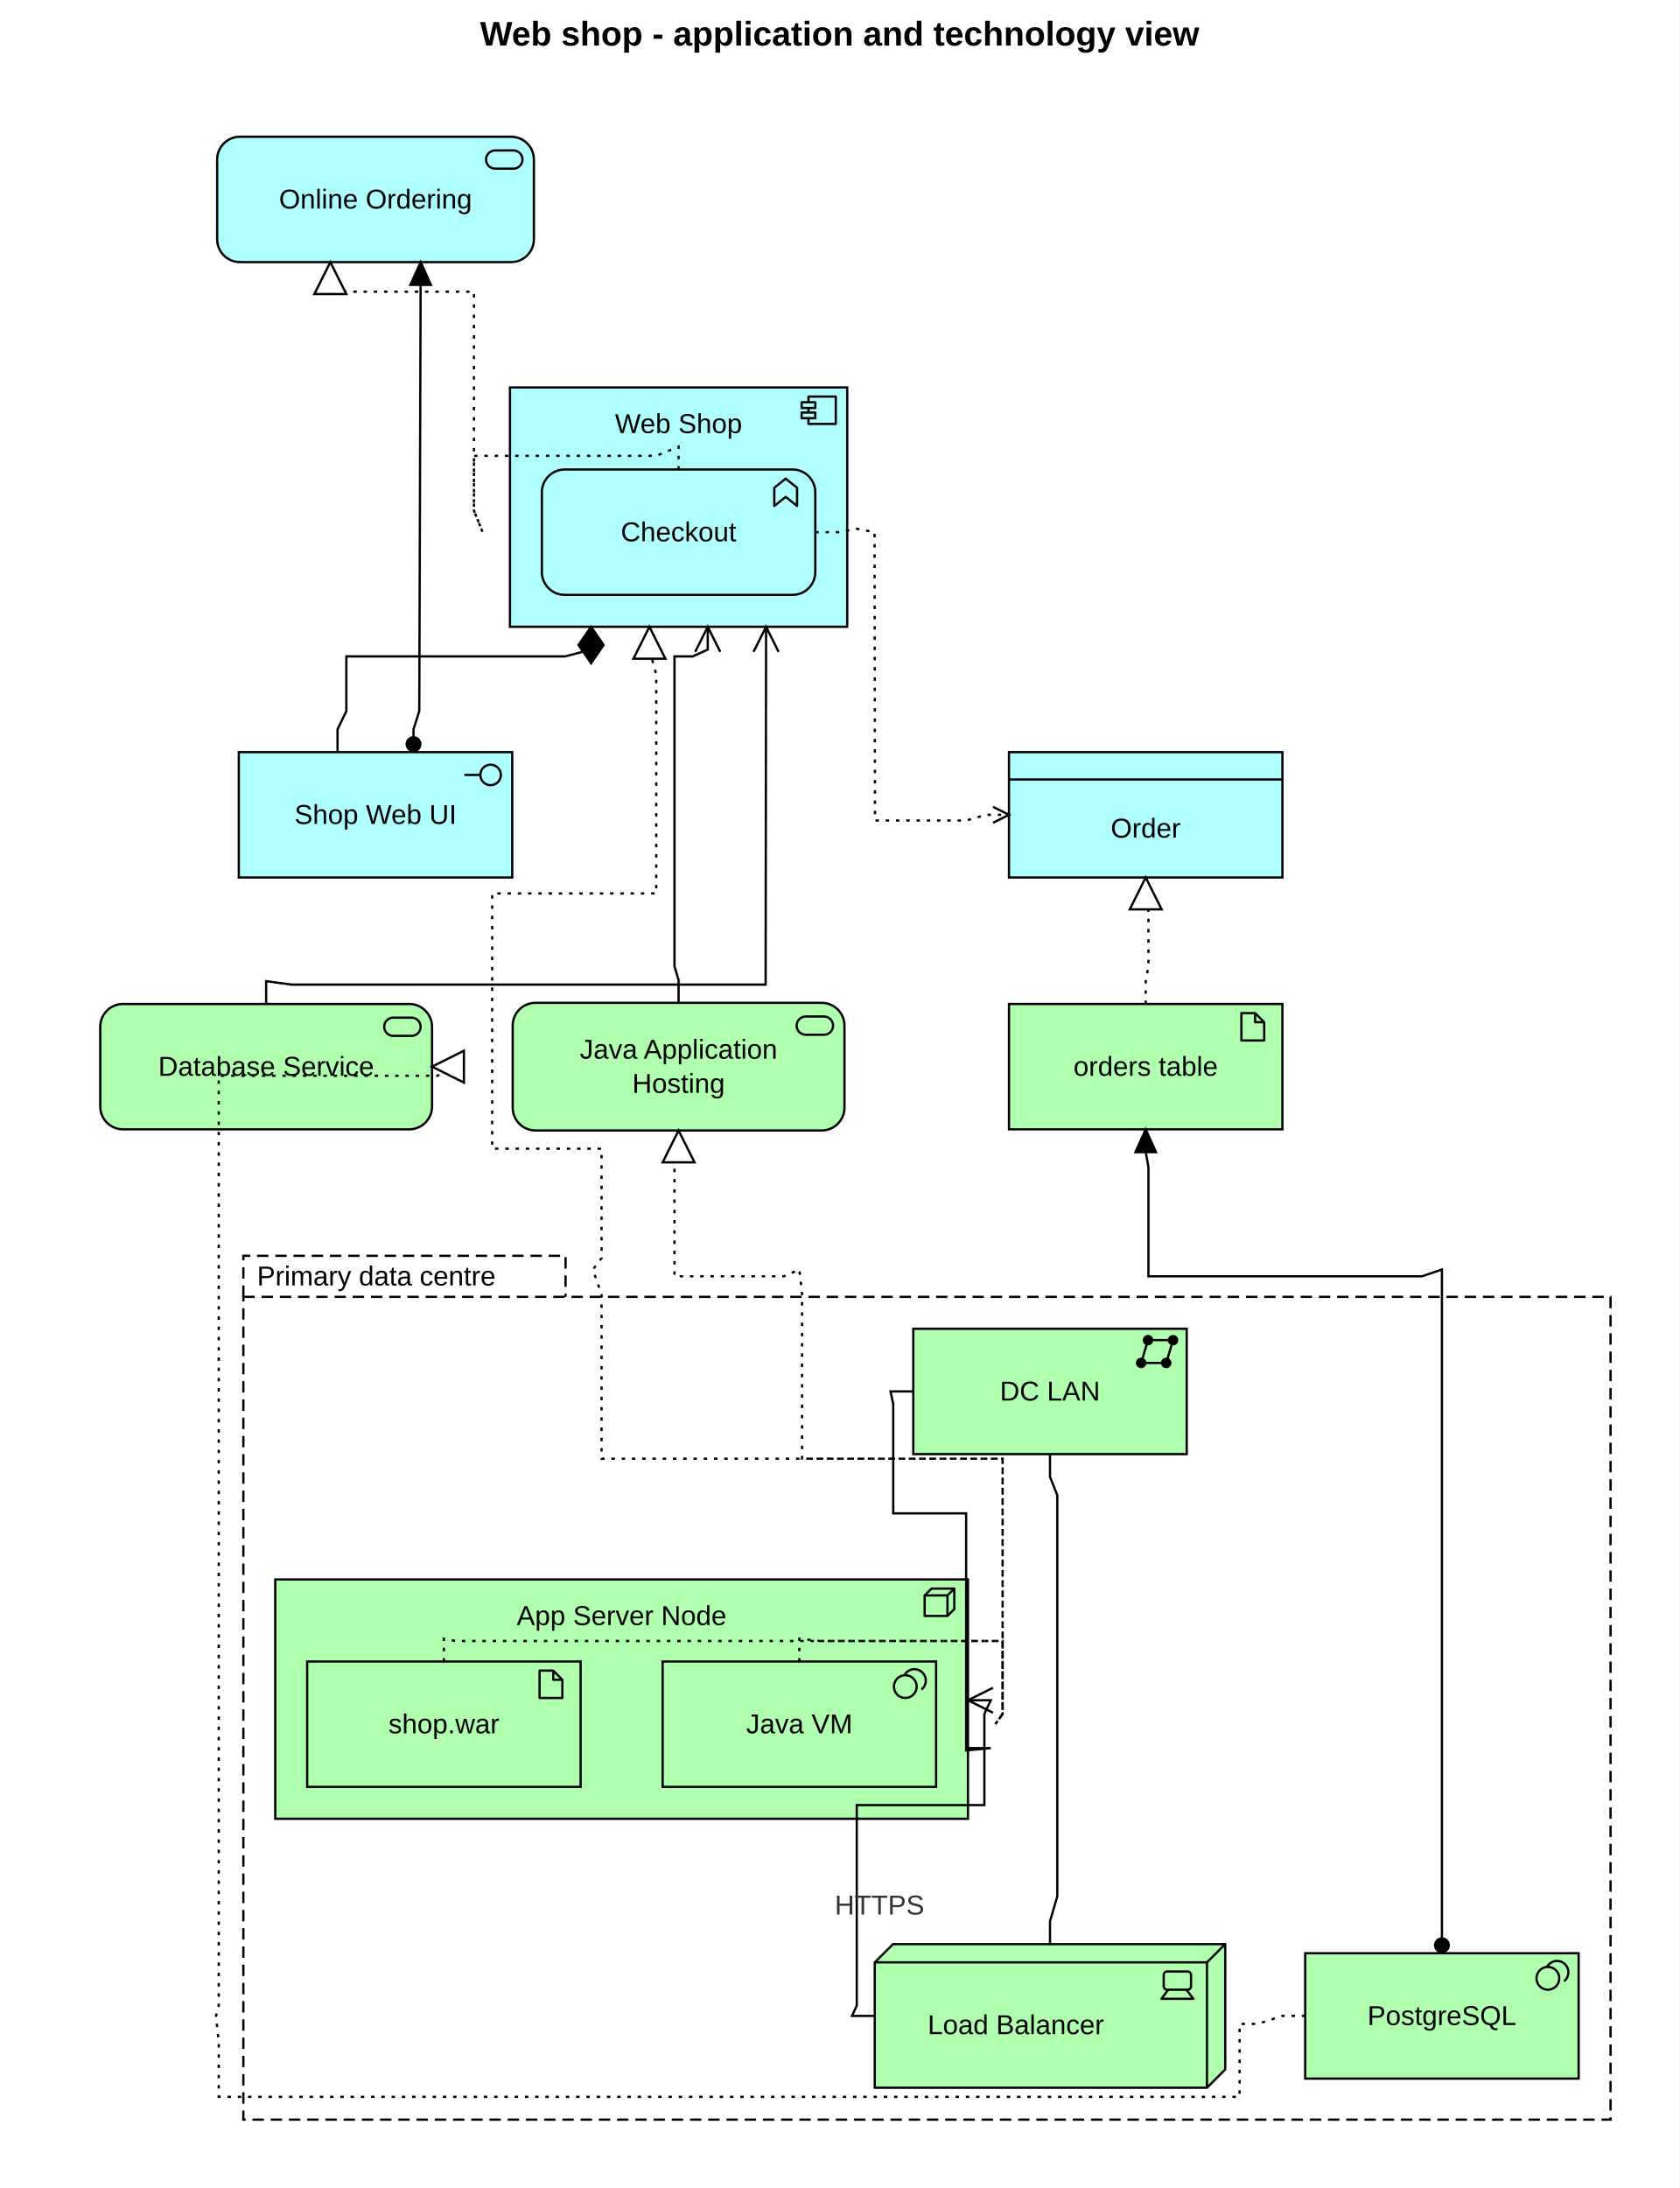
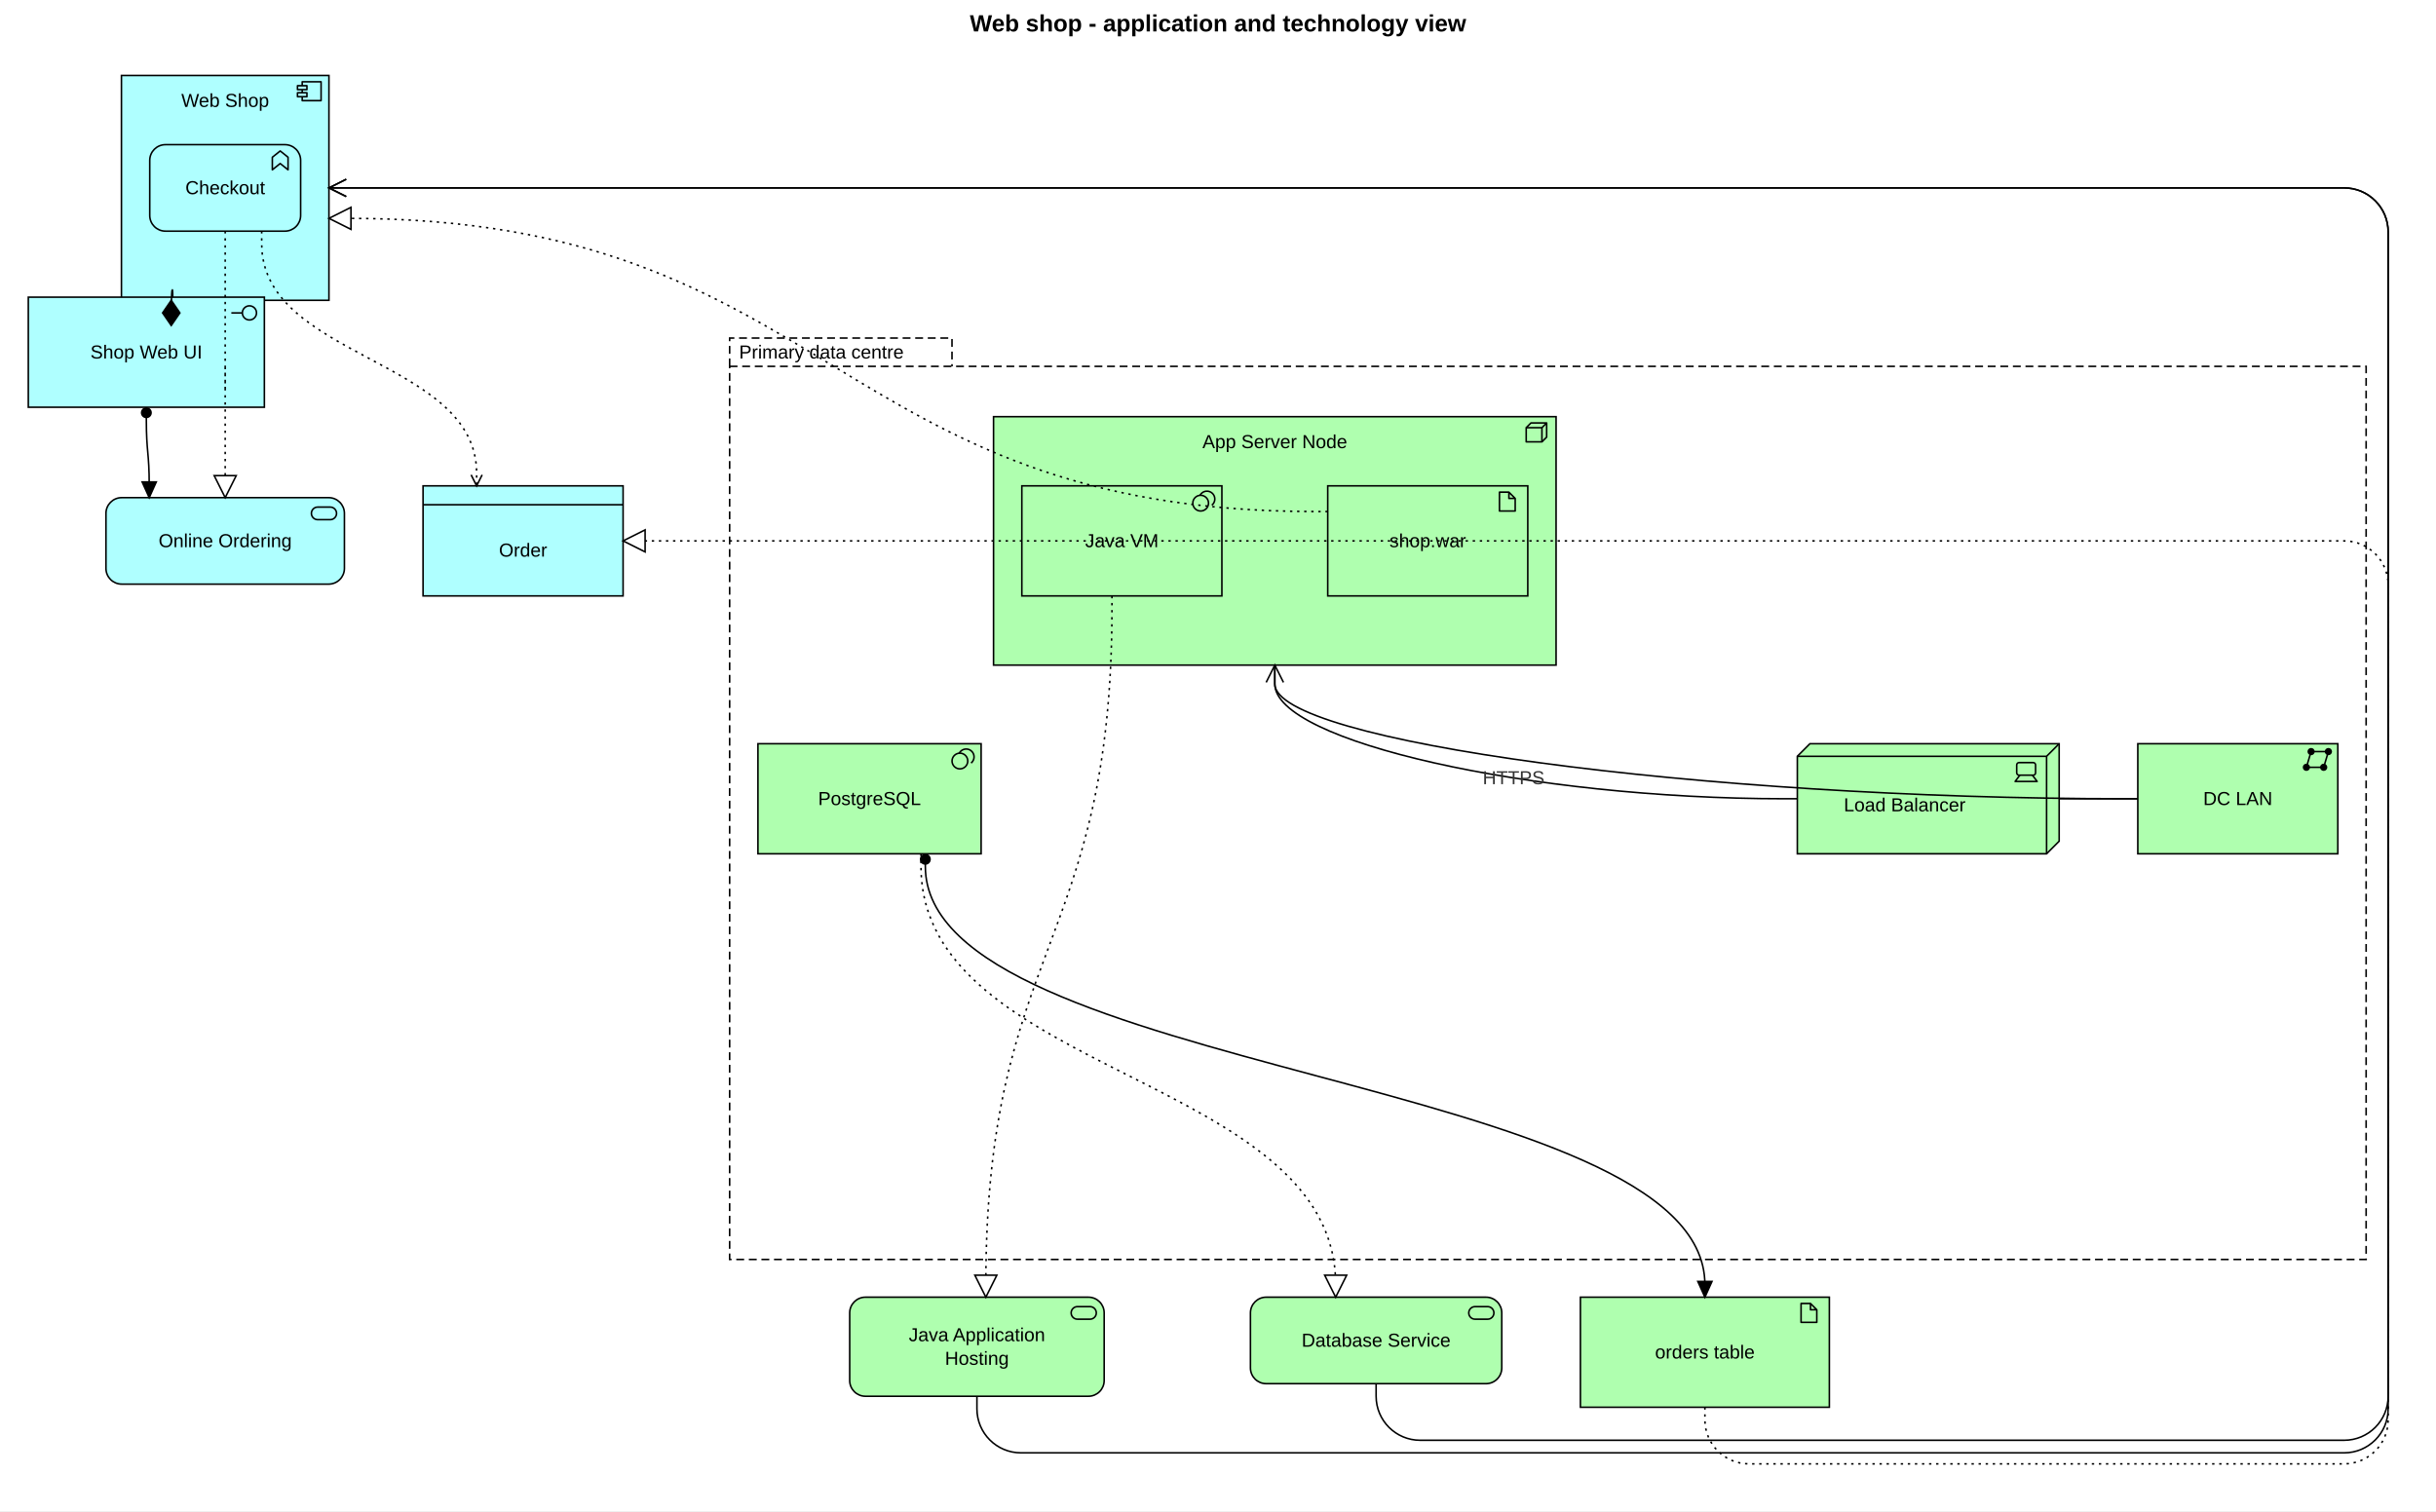
- <svg xmlns="http://www.w3.org/2000/svg" width="737" height="960" viewBox="0 0 737 960" font-family="Arial, Helvetica, sans-serif" font-size="12">
-   <rect x="0" y="0" width="737" height="960" fill="#ffffff" />
-   <text x="368.5" y="20" text-anchor="middle" font-size="15" font-weight="bold">Web shop - application and technology view</text>
+ <svg xmlns="http://www.w3.org/2000/svg" width="1549" height="961" viewBox="0 0 1549 961" font-family="Arial, Helvetica, sans-serif" font-size="12">
+   <rect x="0" y="0" width="1549" height="961" fill="#ffffff" />
+   <text x="774.5" y="20" text-anchor="middle" font-size="15" font-weight="bold">Web shop - application and technology view</text>
  <g transform="translate(10,40)">
    <g class="group" data-id="dc">
-       <path d="M96.8,529 V511 H238.2 V529" fill="none" stroke="#000" stroke-dasharray="5 3" />
-       <rect x="96.8" y="529" width="600" height="361" fill="none" stroke="#000" stroke-dasharray="5 3" />
-       <text x="102.8" y="524">Primary data centre</text>
+       <path d="M453.96,193 V175 H595.36 V193" fill="none" stroke="#000" stroke-dasharray="5 3" />
+       <rect x="453.96" y="193" width="1040.61" height="568" fill="none" stroke="#000" stroke-dasharray="5 3" />
+       <text x="459.96" y="188">Primary data centre</text>
    </g>
    <g class="element application-component" data-id="webShop">
-       <rect fill="#AFFFFF" stroke="#000000" stroke-width="1" x="213.8" y="130" width="148" height="105" rx="0" ry="0" />
+       <rect fill="#AFFFFF" stroke="#000000" stroke-width="1" x="67.22" y="8" width="131.95" height="143" rx="0" ry="0" />
      <g stroke="#000" stroke-width="1" stroke-linejoin="round" fill="#AFFFFF">
-         <rect x="344.8" y="134" width="12" height="12" />
-         <rect x="341.8" y="136.5" width="6" height="2.5" />
-         <rect x="341.8" y="141" width="6" height="2.5" />
+         <rect x="182.17" y="12" width="12" height="12" />
+         <rect x="179.17" y="14.5" width="6" height="2.5" />
+         <rect x="179.17" y="19" width="6" height="2.5" />
      </g>
-       <text x="287.8" y="150" text-anchor="middle">Web Shop</text>
+       <text x="133.2" y="28" text-anchor="middle">Web Shop</text>
    </g>
    <g class="element application-interface" data-id="shopUi">
-       <rect fill="#AFFFFF" stroke="#000000" stroke-width="1" x="94.8" y="290" width="120" height="55" rx="0" ry="0" />
+       <rect fill="#AFFFFF" stroke="#000000" stroke-width="1" x="8" y="149" width="150.11" height="70" rx="0" ry="0" />
      <g stroke="#000" stroke-width="1" stroke-linejoin="round" fill="none">
-         <line x1="193.8" y1="300" x2="200.8" y2="300" />
-         <circle cx="205.3" cy="300" r="4.5" />
+         <line x1="137.11" y1="159" x2="144.11" y2="159" />
+         <circle cx="148.61" cy="159" r="4.5" />
      </g>
-       <text x="154.8" y="321.5" text-anchor="middle">Shop Web UI</text>
+       <text x="83.06" y="188" text-anchor="middle">Shop Web UI</text>
    </g>
    <g class="element application-service" data-id="ordering">
-       <rect fill="#AFFFFF" stroke="#000000" stroke-width="1" x="85.3" y="20" width="139" height="55" rx="10" ry="10" />
-       <rect stroke="#000" stroke-width="1" stroke-linejoin="round" fill="none" x="203.3" y="26" width="16" height="8" rx="4" ry="4" />
-       <text x="154.8" y="51.5" text-anchor="middle">Online Ordering</text>
+       <rect fill="#AFFFFF" stroke="#000000" stroke-width="1" x="57.38" y="276.5" width="151.63" height="55" rx="10" ry="10" />
+       <rect stroke="#000" stroke-width="1" stroke-linejoin="round" fill="none" x="188.01" y="282.5" width="16" height="8" rx="4" ry="4" />
+       <text x="133.2" y="308" text-anchor="middle">Online Ordering</text>
    </g>
    <g class="element data-object" data-id="order">
-       <rect fill="#AFFFFF" stroke="#000000" stroke-width="1" x="432.8" y="290" width="120" height="55" />
-       <line stroke="#000000" stroke-width="1" x1="432.8" y1="302" x2="552.8" y2="302" />
-       <text x="492.8" y="327.5" text-anchor="middle">Order</text>
+       <rect fill="#AFFFFF" stroke="#000000" stroke-width="1" x="259.01" y="269" width="127.2" height="70" />
+       <line stroke="#000000" stroke-width="1" x1="259.01" y1="281" x2="386.21" y2="281" />
+       <text x="322.61" y="314" text-anchor="middle">Order</text>
    </g>
    <g class="element technology-service" data-id="hosting">
-       <rect fill="#AFFFAF" stroke="#000000" stroke-width="1" x="215" y="400" width="145.6" height="56" rx="10" ry="10" />
-       <rect stroke="#000" stroke-width="1" stroke-linejoin="round" fill="none" x="339.6" y="406" width="16" height="8" rx="4" ry="4" />
-       <text x="287.8" y="424.5" text-anchor="middle">Java Application</text>
-       <text x="287.8" y="439.5" text-anchor="middle">Hosting</text>
+       <rect fill="#AFFFAF" stroke="#000000" stroke-width="1" x="530.3" y="785" width="161.82" height="63" rx="10" ry="10" />
+       <rect stroke="#000" stroke-width="1" stroke-linejoin="round" fill="none" x="671.12" y="791" width="16" height="8" rx="4" ry="4" />
+       <text x="611.21" y="813" text-anchor="middle">Java Application</text>
+       <text x="611.21" y="828" text-anchor="middle">Hosting</text>
    </g>
    <g class="element technology-service" data-id="dbSvc">
-       <rect fill="#AFFFAF" stroke="#000000" stroke-width="1" x="34" y="400.5" width="145.6" height="55" rx="10" ry="10" />
-       <rect stroke="#000" stroke-width="1" stroke-linejoin="round" fill="none" x="158.6" y="406.5" width="16" height="8" rx="4" ry="4" />
-       <text x="106.8" y="432" text-anchor="middle">Database Service</text>
+       <rect fill="#AFFFAF" stroke="#000000" stroke-width="1" x="785.13" y="785" width="159.82" height="55" rx="10" ry="10" />
+       <rect stroke="#000" stroke-width="1" stroke-linejoin="round" fill="none" x="923.95" y="791" width="16" height="8" rx="4" ry="4" />
+       <text x="865.04" y="816.5" text-anchor="middle">Database Service</text>
    </g>
    <g class="element artifact" data-id="orderTbl">
-       <rect fill="#AFFFAF" stroke="#000000" stroke-width="1" x="432.8" y="400.5" width="120" height="55" rx="0" ry="0" />
-       <path stroke="#000" stroke-width="1" stroke-linejoin="round" fill="none" d="M534.8,404.5 H540.8 L544.8,408.5 V416.5 H534.8 Z M540.8,404.5 V408.5 H544.8" />
-       <text x="492.8" y="432" text-anchor="middle">orders table</text>
+       <rect fill="#AFFFAF" stroke="#000000" stroke-width="1" x="994.95" y="785" width="158.3" height="70" rx="0" ry="0" />
+       <path stroke="#000" stroke-width="1" stroke-linejoin="round" fill="none" d="M1135.26,789 H1141.26 L1145.26,793 V801 H1135.26 Z M1141.26,789 V793 H1145.26" />
+       <text x="1074.11" y="824" text-anchor="middle">orders table</text>
    </g>
    <g class="element application-function" data-id="checkout">
-       <rect fill="#AFFFFF" stroke="#000000" stroke-width="1" x="227.8" y="166" width="120" height="55" rx="10" ry="10" />
-       <path stroke="#000" stroke-width="1" stroke-linejoin="round" fill="none" d="M329.8,174 L334.8,170 L339.8,174 L339.8,182 L334.8,178 L329.8,182 Z" />
-       <text x="287.8" y="197.5" text-anchor="middle">Checkout</text>
+       <rect fill="#AFFFFF" stroke="#000000" stroke-width="1" x="85.22" y="52" width="95.95" height="55" rx="10" ry="10" />
+       <path stroke="#000" stroke-width="1" stroke-linejoin="round" fill="none" d="M163.17,60 L168.17,56 L173.17,60 L173.17,68 L168.17,64 L163.17,68 Z" />
+       <text x="133.2" y="83.5" text-anchor="middle">Checkout</text>
    </g>
    <g class="element node" data-id="appNode">
-       <rect fill="#AFFFAF" stroke="#000000" stroke-width="1" x="110.8" y="653" width="304" height="105" rx="0" ry="0" />
+       <rect fill="#AFFFAF" stroke="#000000" stroke-width="1" x="621.77" y="225" width="357.71" height="158" rx="0" ry="0" />
      <g stroke="#000" stroke-width="1" stroke-linejoin="round" fill="none">
-         <rect x="395.8" y="660" width="10" height="9" />
-         <path d="M395.8,660 L398.8,657 H408.8 V666 L405.8,669 M405.8,660 L408.8,657" />
+         <rect x="960.48" y="232" width="10" height="9" />
+         <path d="M960.48,232 L963.48,229 H973.48 V238 L970.48,241 M970.48,232 L973.48,229" />
      </g>
-       <text x="262.8" y="673" text-anchor="middle">App Server Node</text>
+       <text x="800.63" y="245" text-anchor="middle">App Server Node</text>
    </g>
    <g class="element system-software" data-id="pg">
-       <rect fill="#AFFFAF" stroke="#000000" stroke-width="1" x="562.8" y="817" width="120" height="55" rx="0" ry="0" />
+       <rect fill="#AFFFAF" stroke="#000000" stroke-width="1" x="471.96" y="433" width="141.92" height="70" rx="0" ry="0" />
      <g stroke="#000" stroke-width="1" stroke-linejoin="round" fill="none">
-         <path d="M668.8,823.2 A5,5 0 1 1 676.4,829.3" />
-         <circle cx="669.3" cy="828" r="5" />
+         <path d="M599.88,439.2 A5,5 0 1 1 607.48,445.3" />
+         <circle cx="600.38" cy="444" r="5" />
      </g>
-       <text x="622.8" y="848.5" text-anchor="middle">PostgreSQL</text>
+       <text x="542.92" y="472" text-anchor="middle">PostgreSQL</text>
    </g>
    <g class="element device" data-id="lb">
-       <path fill="#AFFFAF" stroke="#000000" stroke-width="1" d="M373.9,821 L381.9,813 H527.7 V868 L519.7,876 H373.9 Z" />
-       <path fill="none" stroke="#000000" stroke-width="1" d="M373.9,821 H519.7 V876 M519.7,821 L527.7,813" />
+       <path fill="#AFFFAF" stroke="#000000" stroke-width="1" d="M1132.88,441 L1140.88,433 H1299.38 V495 L1291.38,503 H1132.88 Z" />
+       <path fill="none" stroke="#000000" stroke-width="1" d="M1132.88,441 H1291.38 V503 M1291.38,441 L1299.38,433" />
      <g stroke="#000" stroke-width="1" stroke-linejoin="round" fill="none">
-         <rect x="500.7" y="825" width="12" height="8" rx="1.5" />
-         <path d="M502.7,833 L499.7,837 H513.7 L510.7,833" />
+         <rect x="1272.38" y="445" width="12" height="8" rx="1.5" />
+         <path d="M1274.38,453 L1271.38,457 H1285.38 L1282.38,453" />
      </g>
-       <text x="435.8" y="852.5" text-anchor="middle">Load Balancer</text>
+       <text x="1201.13" y="476" text-anchor="middle">Load Balancer</text>
    </g>
    <g class="element communication-network" data-id="lan">
-       <rect fill="#AFFFAF" stroke="#000000" stroke-width="1" x="390.8" y="543" width="120" height="55" rx="0" ry="0" />
+       <rect fill="#AFFFAF" stroke="#000000" stroke-width="1" x="1349.38" y="433" width="127.2" height="70" rx="0" ry="0" />
      <g stroke="#000" stroke-width="1" stroke-linejoin="round">
-         <path fill="none" d="M493.8,548 L504.8,548 L501.8,558 L490.8,558 Z" />
-         <circle cx="493.8" cy="548" r="1.8" fill="#000" />
-         <circle cx="504.8" cy="548" r="1.8" fill="#000" />
-         <circle cx="501.8" cy="558" r="1.8" fill="#000" />
-         <circle cx="490.8" cy="558" r="1.8" fill="#000" />
+         <path fill="none" d="M1459.58,438 L1470.58,438 L1467.58,448 L1456.58,448 Z" />
+         <circle cx="1459.58" cy="438" r="1.8" fill="#000" />
+         <circle cx="1470.58" cy="438" r="1.8" fill="#000" />
+         <circle cx="1467.58" cy="448" r="1.8" fill="#000" />
+         <circle cx="1456.58" cy="448" r="1.8" fill="#000" />
      </g>
-       <text x="450.8" y="574.5" text-anchor="middle">DC LAN</text>
+       <text x="1412.98" y="472" text-anchor="middle">DC LAN</text>
    </g>
    <g class="element system-software" data-id="jvm">
-       <rect fill="#AFFFAF" stroke="#000000" stroke-width="1" x="280.8" y="689" width="120" height="55" rx="0" ry="0" />
+       <rect fill="#AFFFAF" stroke="#000000" stroke-width="1" x="639.77" y="269" width="127.2" height="70" rx="0" ry="0" />
      <g stroke="#000" stroke-width="1" stroke-linejoin="round" fill="none">
-         <path d="M386.8,695.2 A5,5 0 1 1 394.4,701.3" />
-         <circle cx="387.3" cy="700" r="5" />
+         <path d="M752.97,275.2 A5,5 0 1 1 760.57,281.3" />
+         <circle cx="753.47" cy="280" r="5" />
      </g>
-       <text x="340.8" y="720.5" text-anchor="middle">Java VM</text>
+       <text x="703.37" y="308" text-anchor="middle">Java VM</text>
    </g>
    <g class="element artifact" data-id="war">
-       <rect fill="#AFFFAF" stroke="#000000" stroke-width="1" x="124.8" y="689" width="120" height="55" rx="0" ry="0" />
-       <path stroke="#000" stroke-width="1" stroke-linejoin="round" fill="none" d="M226.8,693 H232.8 L236.8,697 V705 H226.8 Z M232.8,693 V697 H236.8" />
-       <text x="184.8" y="720.5" text-anchor="middle">shop.war</text>
+       <rect fill="#AFFFAF" stroke="#000000" stroke-width="1" x="834.28" y="269" width="127.2" height="70" rx="0" ry="0" />
+       <path stroke="#000" stroke-width="1" stroke-linejoin="round" fill="none" d="M943.48,273 H949.48 L953.48,277 V285 H943.48 Z M949.48,273 V277 H953.48" />
+       <text x="897.88" y="308" text-anchor="middle">shop.war</text>
    </g>
    <g class="relationship composition" data-source="webShop" data-target="shopUi">
-       <path d="M249.4,235L249.4,245L238,248L142,248L142,272L138.13,280L138.13,290" fill="none" stroke="#000" stroke-width="1" />
-       <path d="M249.4,235 L254.9,243 L249.4,251 L243.9,243 Z" fill="#000" stroke="#000" stroke-width="1" />
+       <path d="M98.89,151L98.89,163C98.89,141 99.85,141 99.85,149" fill="none" stroke="#000" stroke-width="1" />
+       <path d="M98.89,151 L104.39,159 L98.89,167 L93.39,159 Z" fill="#000" stroke="#000" stroke-width="1" />
    </g>
    <g class="relationship realization" data-source="checkout" data-target="ordering">
-       <path d="M287.8,166L287.8,156L278,160L198,160L198,184L201.8,193.5L201.8,193.5L198,184L198,88L142,88L134.97,85L134.97,75" fill="none" stroke="#000" stroke-width="1" stroke-dasharray="1.5 3" />
-       <path d="M134.97,75 L141.97,89 L127.97,89 Z" fill="#fff" stroke="#000" stroke-width="1" />
+       <path d="M133.199,107L133.199,115C133.199,117 133.199,115 133.198,127.792C133.198,140.583 133.198,251.615 133.198,191.75C133.198,217.333 133.198,251.615 133.198,255.708L133.198,268.5L133.198,276.5" fill="none" stroke="#000" stroke-width="1" stroke-dasharray="1.5 3" />
+       <path d="M133.2,276.5 L126.2,262.5 L140.2,262.5 Z" fill="#fff" stroke="#000" stroke-width="1" />
    </g>
    <g class="relationship assignment" data-source="shopUi" data-target="ordering">
-       <path d="M171.47,290L171.47,280L174,272L174.63,75" fill="none" stroke="#000" stroke-width="1" />
-       <circle cx="171.47" cy="286.5" r="3.5" fill="#000" />
-       <path d="M174.63,75 L179.1,85.01 L170.1,84.99 Z" fill="#000" stroke="#000" stroke-width="1" />
+       <path d="M83.056,219L83.056,227C83.056,247.75 84.883,247.75 84.883,268.5L84.883,276.5" fill="none" stroke="#000" stroke-width="1" />
+       <circle cx="83.06" cy="222.5" r="3.5" fill="#000" />
+       <path d="M84.88,276.5 L80.38,266.5 L89.38,266.5 Z" fill="#000" stroke="#000" stroke-width="1" />
    </g>
    <g class="relationship access" data-source="checkout" data-target="order">
-       <path d="M347.8,193.5L357.8,193.5L366,192L373.8,193.5L374,320L414,320L422.8,317.5L432.8,317.5" fill="none" stroke="#000" stroke-width="1" stroke-dasharray="1.5 3" />
-       <path d="M425.8,321 L432.8,317.5 L425.8,314" fill="none" stroke="#000" stroke-width="1" />
+       <path d="M156.401,107L156.401,115C156.401,188 293.083,188 293.083,261L293.083,269" fill="none" stroke="#000" stroke-width="1" stroke-dasharray="1.5 3" />
+       <path d="M289.58,262 L293.08,269 L296.58,262" fill="none" stroke="#000" stroke-width="1" />
    </g>
    <g class="relationship realization" data-source="war" data-target="webShop">
-       <path d="M184.8,689L184.8,679L190,680L430,680L430,712L426.8,716.5L426.8,716.5L430,712L430,600L254,600L254,528L250.2,517L250.2,517L254,512L254,464L206,464L206,352L278,352L278,256L275,245L275,235" fill="none" stroke="#000" stroke-width="1" stroke-dasharray="1.5 3" />
-       <path d="M275,235 L282,249 L268,249 Z" fill="#fff" stroke="#000" stroke-width="1" />
+       <path d="M834.282,285.328L826.282,285.328C518.728,285.328 518.728,98.869 211.173,98.869L199.173,98.869" fill="none" stroke="#000" stroke-width="1" stroke-dasharray="1.5 3" />
+       <path d="M199.17,98.87 L213.17,91.87 L213.17,105.87 Z" fill="#fff" stroke="#000" stroke-width="1" />
    </g>
    <g class="relationship realization" data-source="orderTbl" data-target="order">
-       <path d="M492.8,400.5L492.8,390.5L494,384L494,360L492.8,355L492.8,345" fill="none" stroke="#000" stroke-width="1" stroke-dasharray="1.5 3" />
-       <path d="M492.8,345 L499.8,359 L485.8,359 Z" fill="#fff" stroke="#000" stroke-width="1" />
+       <path d="M1074.106,855L1074.106,863C1074.106,878.464 1086.642,891 1102.106,891L1480.578,891C1496.042,891 1508.578,878.464 1508.578,863L1508.578,332C1508.578,316.536 1496.042,304 1480.578,304L386.214,304" fill="none" stroke="#000" stroke-width="1" stroke-dasharray="1.5 3" />
+       <path d="M386.21,304 L400.21,297 L400.21,311 Z" fill="#fff" stroke="#000" stroke-width="1" />
    </g>
    <g class="relationship realization" data-source="jvm" data-target="hosting">
-       <path d="M340.8,689L340.8,679L350,680L430,680L430,712L426.8,716.5L426.8,716.5L430,712L430,600L342,600L342,528L340.8,517L340.8,517L334,520L286,520L286,472L287.8,466L287.8,456" fill="none" stroke="#000" stroke-width="1" stroke-dasharray="1.5 3" />
-       <path d="M287.8,456 L294.8,470 L280.8,470 Z" fill="#fff" stroke="#000" stroke-width="1" />
+       <path d="M697.077,339L697.077,347C697.077,562 616.876,562 616.876,777L616.876,785" fill="none" stroke="#000" stroke-width="1" stroke-dasharray="1.5 3" />
+       <path d="M616.88,785 L609.88,771 L623.88,771 Z" fill="#fff" stroke="#000" stroke-width="1" />
    </g>
    <g class="relationship realization" data-source="pg" data-target="dbSvc">
-       <path d="M562.8,844.5L552.8,844.5L542,848L534,848L534,880L86,880L86,856L84.8,844.5L84.8,844.5L86,840L86,432L182,432L189.6,428L179.6,428" fill="none" stroke="#000" stroke-width="1" stroke-dasharray="1.5 3" />
-       <path d="M179.6,428 L193.6,421 L193.6,435 Z" fill="#fff" stroke="#000" stroke-width="1" />
+       <path d="M575.651,503L575.651,511C575.651,644 839.33,644 839.33,777L839.33,785" fill="none" stroke="#000" stroke-width="1" stroke-dasharray="1.5 3" />
+       <path d="M839.33,785 L832.33,771 L846.33,771 Z" fill="#fff" stroke="#000" stroke-width="1" />
    </g>
    <g class="relationship serving" data-source="hosting" data-target="webShop">
-       <path d="M287.8,400L287.8,390L286,384L286,248L294,248L300.6,245L300.6,235" fill="none" stroke="#000" stroke-width="1" />
-       <path d="M306.1,246 L300.6,235 L295.1,246" fill="none" stroke="#000" stroke-width="1" />
+       <path d="M611.212,848L611.212,856C611.212,871.464 623.747,884 639.212,884L1480.578,884C1496.042,884 1508.578,871.464 1508.578,856L1508.578,107.5C1508.578,92.036 1496.042,79.5 1480.578,79.5L199.173,79.5" fill="none" stroke="#000" stroke-width="1" />
+       <path d="M210.17,74 L199.17,79.5 L210.17,85" fill="none" stroke="#000" stroke-width="1" />
    </g>
    <g class="relationship serving" data-source="dbSvc" data-target="webShop">
-       <path d="M106.8,400.5L106.8,390.5L118,392L326,392L326.2,235" fill="none" stroke="#000" stroke-width="1" />
-       <path d="M331.69,246.01 L326.2,235 L320.69,245.99" fill="none" stroke="#000" stroke-width="1" />
+       <path d="M865.043,840L865.043,848C865.043,863.464 877.579,876 893.043,876L1480.578,876C1496.042,876 1508.578,863.464 1508.578,848L1508.578,107.5C1508.578,92.036 1496.042,79.5 1480.578,79.5L199.173,79.5" fill="none" stroke="#000" stroke-width="1" />
+       <path d="M210.17,74 L199.17,79.5 L210.17,85" fill="none" stroke="#000" stroke-width="1" />
    </g>
    <g class="relationship assignment" data-source="pg" data-target="orderTbl">
-       <path d="M622.8,817L622.8,517L614,520L494,520L494,472L492.8,465.5L492.8,455.5" fill="none" stroke="#000" stroke-width="1" />
-       <circle cx="622.8" cy="813.5" r="3.5" fill="#000" />
-       <path d="M492.8,455.5 L497.3,465.5 L488.3,465.5 Z" fill="#000" stroke="#000" stroke-width="1" />
+       <path d="M578.405,503L578.405,511C578.405,644 1074.106,644 1074.106,777L1074.106,785" fill="none" stroke="#000" stroke-width="1" />
+       <circle cx="578.4" cy="506.5" r="3.5" fill="#000" />
+       <path d="M1074.11,785 L1069.61,775 L1078.61,775 Z" fill="#000" stroke="#000" stroke-width="1" />
    </g>
    <g class="relationship serving" data-source="lb" data-target="appNode">
-       <path d="M373.9,844.5L363.9,844.5L366,840L366,752L422,752L422,712L424.8,706L414.8,706" fill="none" stroke="#000" stroke-width="1" />
-       <path d="M425.8,700.5 L414.8,706 L425.8,711.5" fill="none" stroke="#000" stroke-width="1" />
-       <text x="376" y="800" text-anchor="middle" font-size="12" font-family="&quot;trebuchet ms&quot;, verdana, arial, sans-serif" fill="#333">HTTPS</text>
+       <path d="M1132.882,468L1124.882,468C962.754,468 800.627,431.5 800.627,395L800.627,383" fill="none" stroke="#000" stroke-width="1" />
+       <path d="M806.13,394 L800.63,383 L795.13,394" fill="none" stroke="#000" stroke-width="1" />
+       <text x="952.48" y="458.75" text-anchor="middle" font-size="12" font-family="&quot;trebuchet ms&quot;, verdana, arial, sans-serif" fill="#333">HTTPS</text>
    </g>
    <g class="relationship association" data-source="lan" data-target="lb">
-       <path d="M450.8,598L450.8,608L454,616L454,792L450.8,803L450.8,813" fill="none" stroke="#000" stroke-width="1" />
+       <path d="M1349.378,468L1341.378,468C1339.378,468 1341.378,468 1335.711,468C1330.045,468 1318.711,468 1313.045,468L1307.378,468L1299.378,468" fill="none" stroke="#000" stroke-width="1" />
    </g>
    <g class="relationship association" data-source="lan" data-target="appNode">
-       <path d="M390.8,570.5L380.8,570.5L382,576L382,624L414,624L414,728L424.8,727L414.8,727" fill="none" stroke="#000" stroke-width="1" />
+       <path d="M1349.378,468L1341.378,468C1071.002,468 800.627,431.5 800.627,395L800.627,383" fill="none" stroke="#000" stroke-width="1" />
    </g>
  </g>
</svg>
